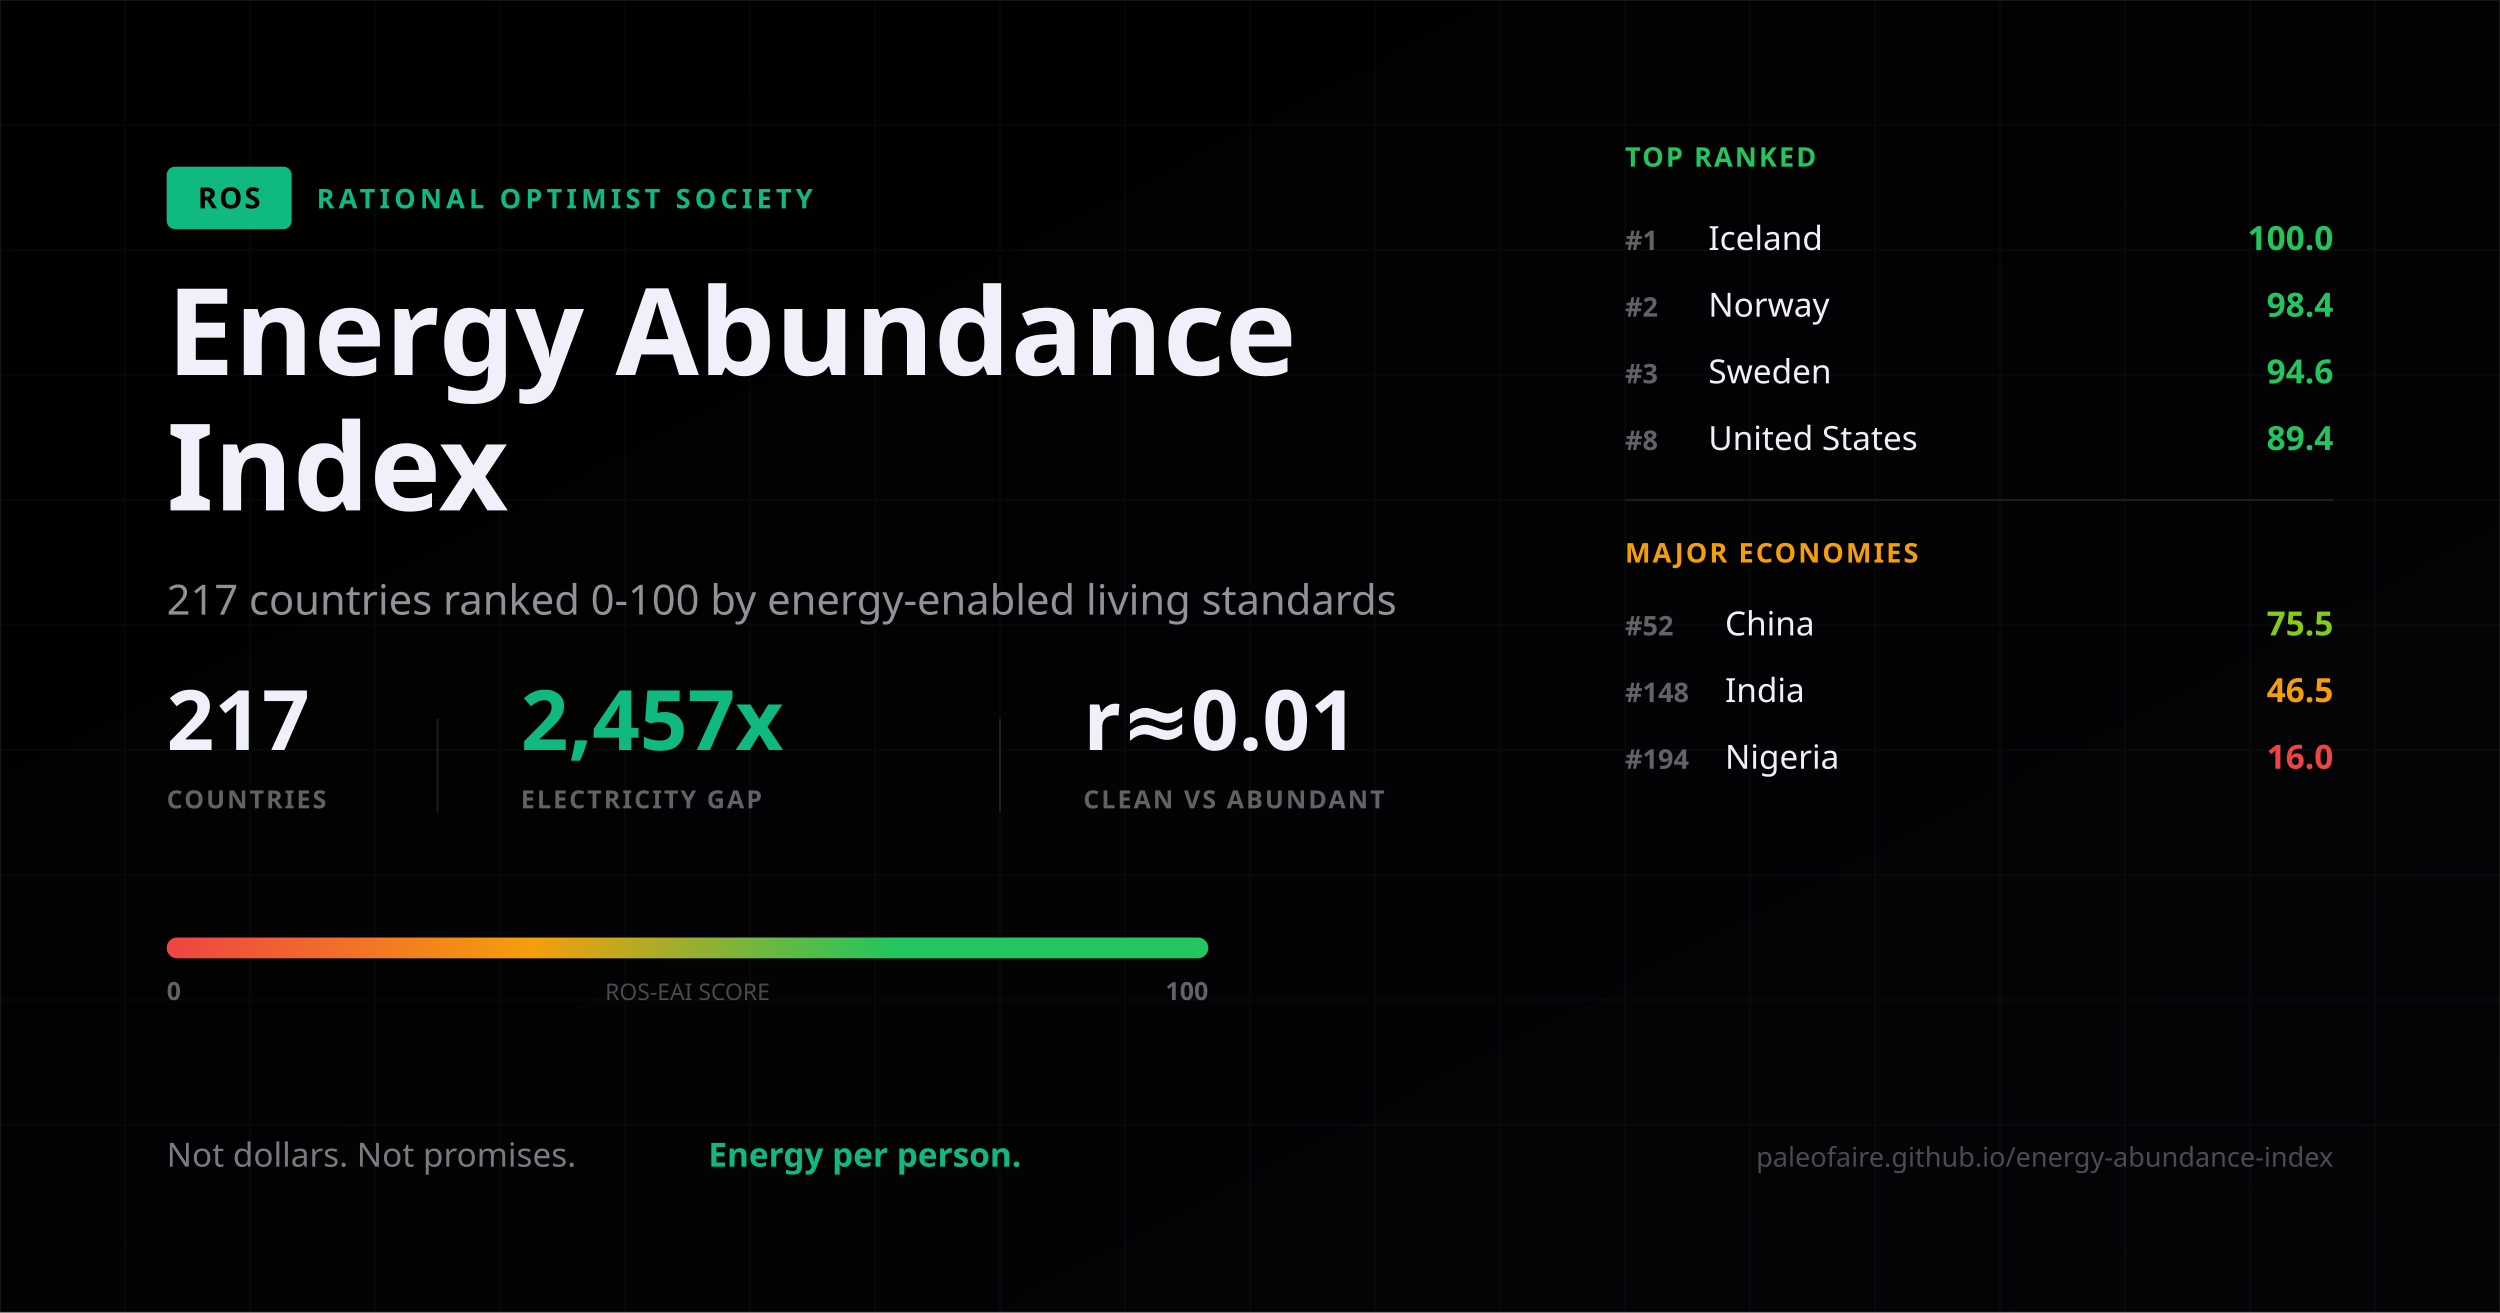
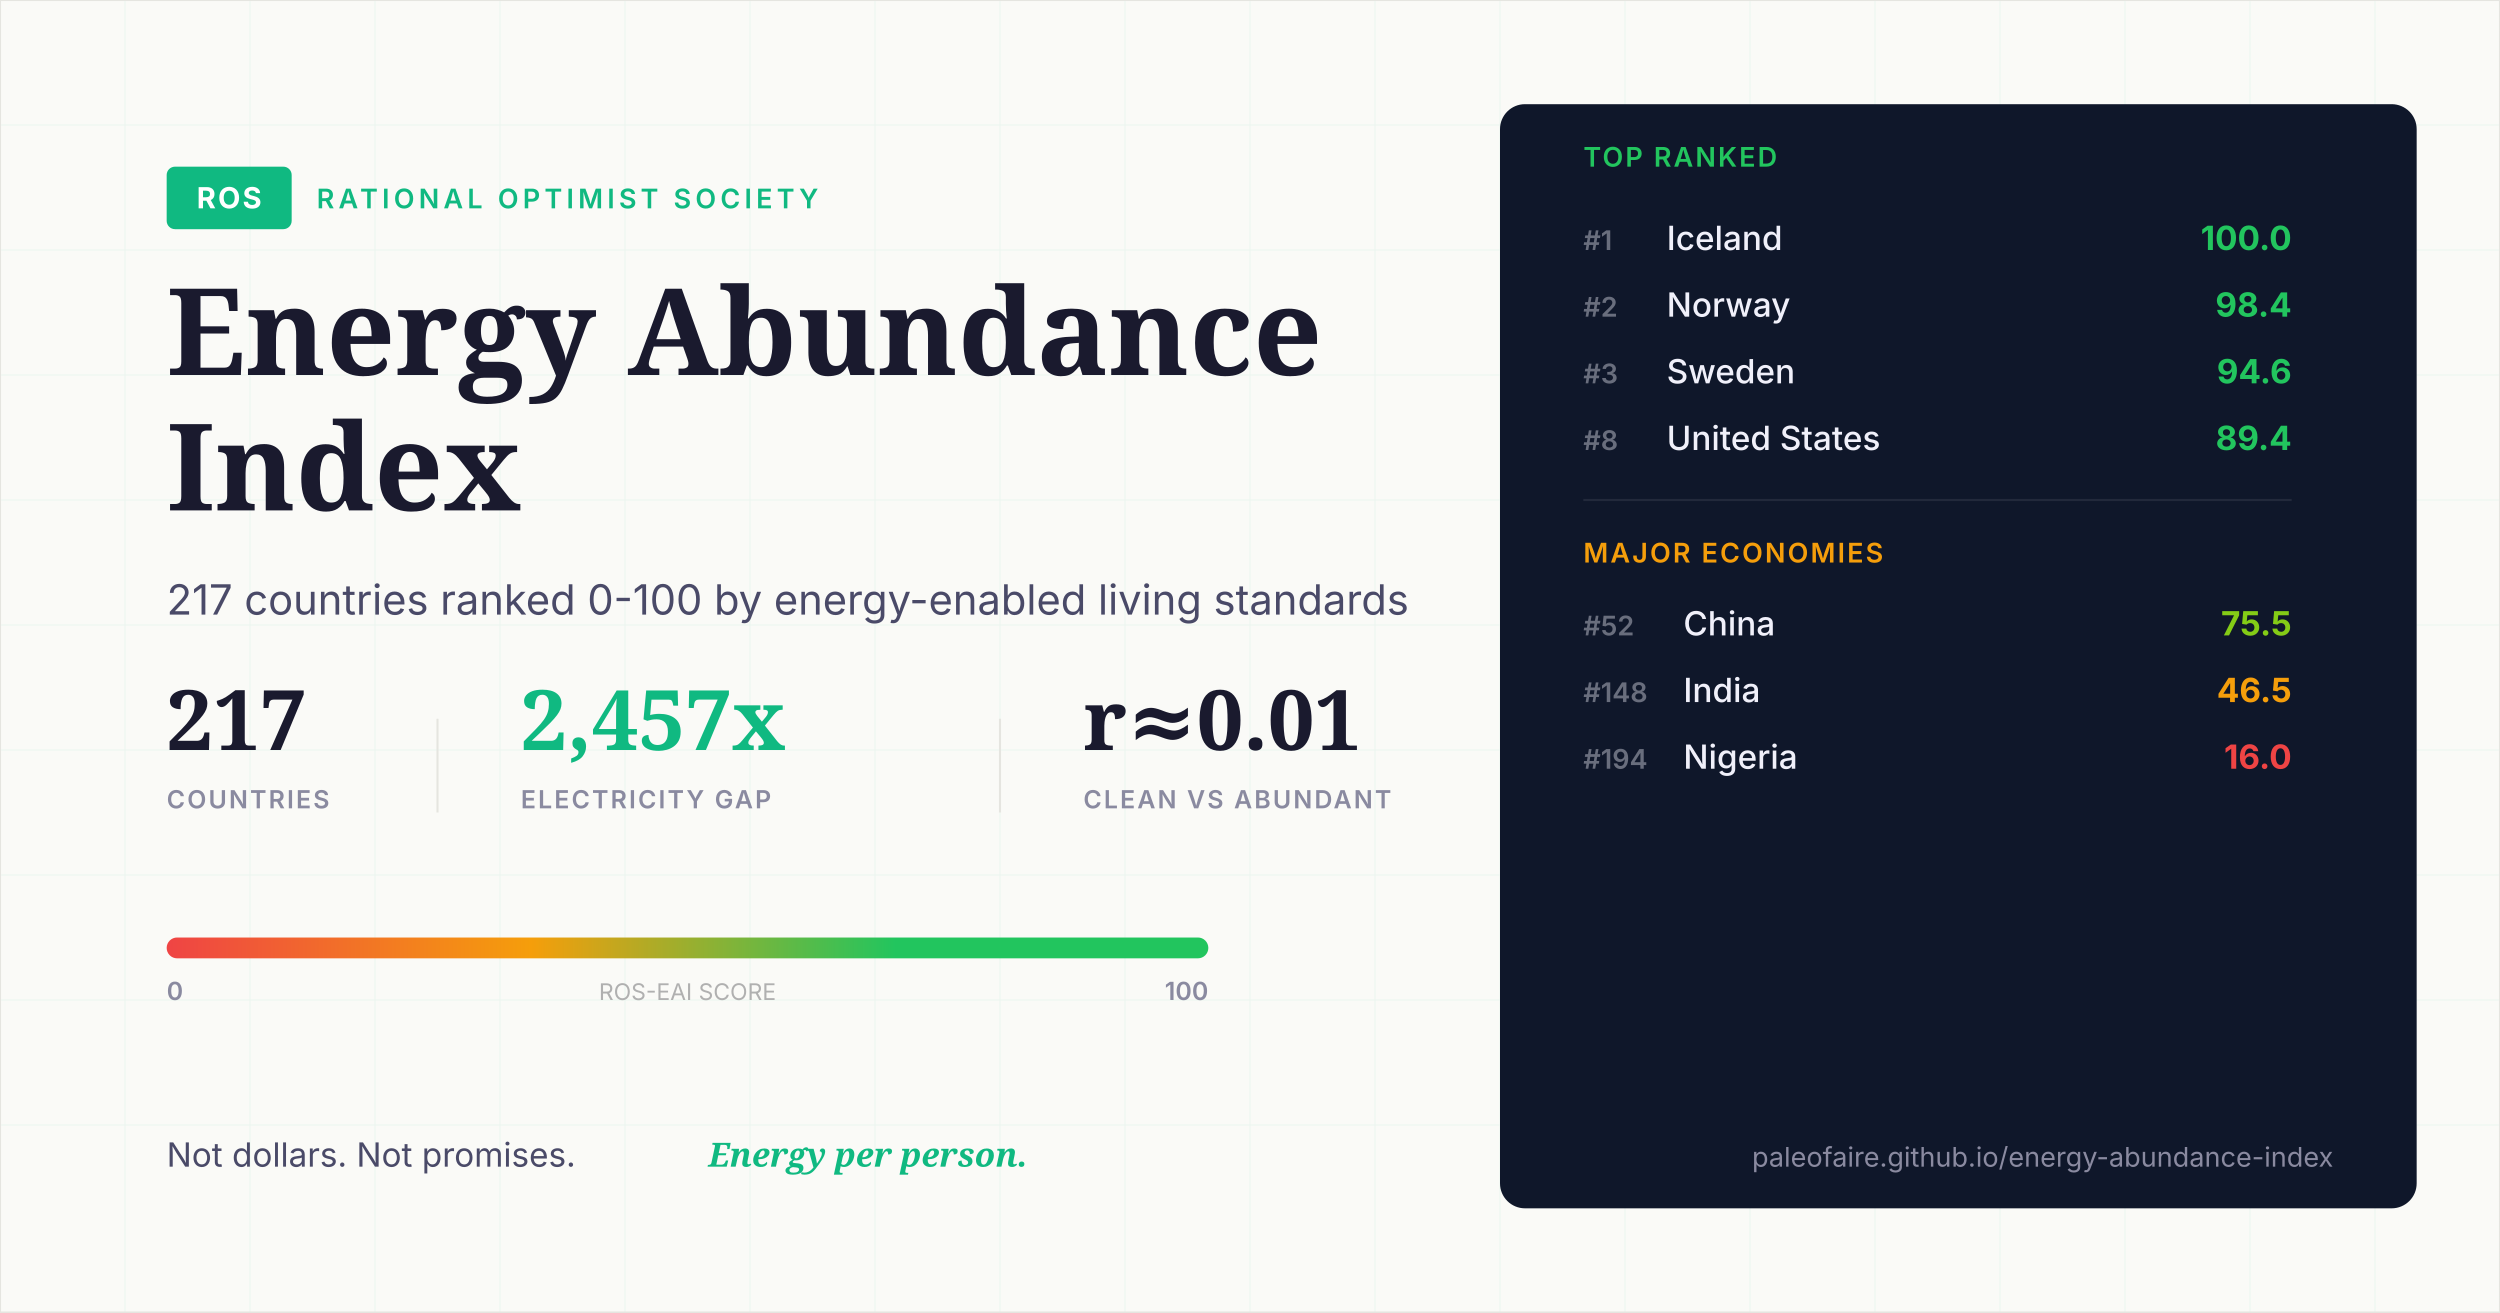
<svg xmlns="http://www.w3.org/2000/svg" width="1200" height="630" viewBox="0 0 1200 630">
  <defs>
-     <linearGradient id="bg" x1="0" y1="0" x2="1" y2="1">
-       <stop offset="0%" stop-color="#000000" />
-       <stop offset="100%" stop-color="#050508" />
-     </linearGradient>
-     <linearGradient id="accent" x1="0" y1="0" x2="1" y2="0">
-       <stop offset="0%" stop-color="#10b981" />
-       <stop offset="100%" stop-color="#34d399" />
-     </linearGradient>
    <linearGradient id="bar" x1="0" y1="0" x2="1" y2="0">
      <stop offset="0%" stop-color="#ef4444" />
      <stop offset="35%" stop-color="#f59e0b" />
      <stop offset="70%" stop-color="#22c55e" />
      <stop offset="100%" stop-color="#22c55e" />
    </linearGradient>
  </defs>
-   <rect width="1200" height="630" fill="url(#bg)" />
-   <g opacity="0.04" stroke="#10b981" stroke-width="1">
+   <rect width="1200" height="630" fill="#FAFAF7" />
+   <g opacity="0.06" stroke="#10b981" stroke-width="0.5">
    <line x1="0" y1="60" x2="1200" y2="60" />
    <line x1="0" y1="120" x2="1200" y2="120" />
    <line x1="0" y1="180" x2="1200" y2="180" />
    <line x1="0" y1="240" x2="1200" y2="240" />
    <line x1="0" y1="300" x2="1200" y2="300" />
    <line x1="0" y1="360" x2="1200" y2="360" />
    <line x1="0" y1="420" x2="1200" y2="420" />
    <line x1="0" y1="480" x2="1200" y2="480" />
    <line x1="0" y1="540" x2="1200" y2="540" />
    <line x1="60" y1="0" x2="60" y2="630" />
    <line x1="120" y1="0" x2="120" y2="630" />
    <line x1="180" y1="0" x2="180" y2="630" />
    <line x1="240" y1="0" x2="240" y2="630" />
    <line x1="300" y1="0" x2="300" y2="630" />
    <line x1="360" y1="0" x2="360" y2="630" />
    <line x1="420" y1="0" x2="420" y2="630" />
    <line x1="480" y1="0" x2="480" y2="630" />
    <line x1="540" y1="0" x2="540" y2="630" />
    <line x1="600" y1="0" x2="600" y2="630" />
    <line x1="660" y1="0" x2="660" y2="630" />
    <line x1="720" y1="0" x2="720" y2="630" />
    <line x1="780" y1="0" x2="780" y2="630" />
    <line x1="840" y1="0" x2="840" y2="630" />
    <line x1="900" y1="0" x2="900" y2="630" />
    <line x1="960" y1="0" x2="960" y2="630" />
    <line x1="1020" y1="0" x2="1020" y2="630" />
    <line x1="1080" y1="0" x2="1080" y2="630" />
    <line x1="1140" y1="0" x2="1140" y2="630" />
  </g>
-   <rect x="0" y="0" width="1200" height="630" fill="none" stroke="rgba(255,255,255,0.08)" stroke-width="1" />
+   <rect x="0" y="0" width="1200" height="630" fill="none" stroke="#E5E5E0" stroke-width="1" />
  <rect x="80" y="80" width="60" height="30" rx="4" fill="#10b981" />
-   <text x="110" y="100" font-family="sans-serif" font-weight="700" font-size="14" fill="#000" text-anchor="middle" letter-spacing="1">ROS</text>
-   <text x="152" y="100" font-family="sans-serif" font-weight="600" font-size="13" fill="#10b981" letter-spacing="2">RATIONAL OPTIMIST SOCIETY</text>
-   <text x="80" y="180" font-family="sans-serif" font-weight="700" font-size="58" fill="#f0f0fa">Energy Abundance</text>
-   <text x="80" y="245" font-family="sans-serif" font-weight="700" font-size="58" fill="#f0f0fa">Index</text>
-   <text x="80" y="295" font-family="sans-serif" font-weight="400" font-size="20" fill="rgba(240,240,250,0.6)">217 countries ranked 0-100 by energy-enabled living standards</text>
+   <text x="110" y="100" font-family="Inter, sans-serif" font-weight="700" font-size="14" fill="#fff" text-anchor="middle" letter-spacing="1">ROS</text>
+   <text x="152" y="100" font-family="Inter, sans-serif" font-weight="600" font-size="13" fill="#10b981" letter-spacing="2">RATIONAL OPTIMIST SOCIETY</text>
+   <text x="80" y="180" font-family="Georgia, serif" font-weight="700" font-size="58" fill="#1A1A2E">Energy Abundance</text>
+   <text x="80" y="245" font-family="Georgia, serif" font-weight="700" font-size="58" fill="#1A1A2E">Index</text>
+   <text x="80" y="295" font-family="Inter, sans-serif" font-weight="400" font-size="20" fill="#4A4A68">217 countries ranked 0-100 by energy-enabled living standards</text>
  <g transform="translate(80, 360)">
-     <text x="0" y="0" font-family="sans-serif" font-weight="700" font-size="40" fill="#f0f0fa">217</text>
-     <text x="0" y="28" font-family="sans-serif" font-weight="600" font-size="12" fill="rgba(240,240,250,0.4)" letter-spacing="1">COUNTRIES</text>
-     <line x1="130" y1="-15" x2="130" y2="30" stroke="rgba(255,255,255,0.1)" stroke-width="1" />
-     <text x="170" y="0" font-family="sans-serif" font-weight="700" font-size="40" fill="#10b981">2,457x</text>
-     <text x="170" y="28" font-family="sans-serif" font-weight="600" font-size="12" fill="rgba(240,240,250,0.4)" letter-spacing="1">ELECTRICITY GAP</text>
-     <line x1="400" y1="-15" x2="400" y2="30" stroke="rgba(255,255,255,0.1)" stroke-width="1" />
-     <text x="440" y="0" font-family="sans-serif" font-weight="700" font-size="40" fill="#f0f0fa">r≈0.01</text>
-     <text x="440" y="28" font-family="sans-serif" font-weight="600" font-size="12" fill="rgba(240,240,250,0.4)" letter-spacing="1">CLEAN VS ABUNDANT</text>
+     <text x="0" y="0" font-family="Georgia, serif" font-weight="700" font-size="40" fill="#1A1A2E">217</text>
+     <text x="0" y="28" font-family="Inter, sans-serif" font-weight="600" font-size="12" fill="#8A8AA0" letter-spacing="1">COUNTRIES</text>
+     <line x1="130" y1="-15" x2="130" y2="30" stroke="#E5E5E0" stroke-width="1" />
+     <text x="170" y="0" font-family="Georgia, serif" font-weight="700" font-size="40" fill="#10b981">2,457x</text>
+     <text x="170" y="28" font-family="Inter, sans-serif" font-weight="600" font-size="12" fill="#8A8AA0" letter-spacing="1">ELECTRICITY GAP</text>
+     <line x1="400" y1="-15" x2="400" y2="30" stroke="#E5E5E0" stroke-width="1" />
+     <text x="440" y="0" font-family="Georgia, serif" font-weight="700" font-size="40" fill="#1A1A2E">r≈0.01</text>
+     <text x="440" y="28" font-family="Inter, sans-serif" font-weight="600" font-size="12" fill="#8A8AA0" letter-spacing="1">CLEAN VS ABUNDANT</text>
  </g>
  <rect x="80" y="450" width="500" height="10" rx="5" fill="url(#bar)" />
-   <text x="80" y="480" font-family="sans-serif" font-weight="600" font-size="12" fill="rgba(240,240,250,0.4)">0</text>
-   <text x="580" y="480" font-family="sans-serif" font-weight="600" font-size="12" fill="rgba(240,240,250,0.4)" text-anchor="end">100</text>
-   <text x="330" y="480" font-family="sans-serif" font-weight="400" font-size="11" fill="rgba(240,240,250,0.3)" text-anchor="middle">ROS-EAI SCORE</text>
-   <g transform="translate(780, 80)">
-     <text x="0" y="0" font-family="sans-serif" font-weight="600" font-size="13" fill="#22c55e" letter-spacing="1">TOP RANKED</text>
-     <text x="0" y="40" font-family="sans-serif" font-weight="600" font-size="13" fill="rgba(240,240,250,0.4)">#1</text>
-     <text x="40" y="40" font-family="sans-serif" font-weight="500" font-size="16" fill="#f0f0fa">Iceland</text>
-     <text x="340" y="40" font-family="sans-serif" font-weight="700" font-size="16" fill="#22c55e" text-anchor="end">100.0</text>
-     <text x="0" y="72" font-family="sans-serif" font-weight="600" font-size="13" fill="rgba(240,240,250,0.4)">#2</text>
-     <text x="40" y="72" font-family="sans-serif" font-weight="500" font-size="16" fill="#f0f0fa">Norway</text>
-     <text x="340" y="72" font-family="sans-serif" font-weight="700" font-size="16" fill="#22c55e" text-anchor="end">98.4</text>
-     <text x="0" y="104" font-family="sans-serif" font-weight="600" font-size="13" fill="rgba(240,240,250,0.4)">#3</text>
-     <text x="40" y="104" font-family="sans-serif" font-weight="500" font-size="16" fill="#f0f0fa">Sweden</text>
-     <text x="340" y="104" font-family="sans-serif" font-weight="700" font-size="16" fill="#22c55e" text-anchor="end">94.6</text>
-     <text x="0" y="136" font-family="sans-serif" font-weight="600" font-size="13" fill="rgba(240,240,250,0.4)">#8</text>
-     <text x="40" y="136" font-family="sans-serif" font-weight="500" font-size="16" fill="#f0f0fa">United States</text>
-     <text x="340" y="136" font-family="sans-serif" font-weight="700" font-size="16" fill="#22c55e" text-anchor="end">89.4</text>
+   <text x="80" y="480" font-family="Inter, sans-serif" font-weight="600" font-size="12" fill="#8A8AA0">0</text>
+   <text x="580" y="480" font-family="Inter, sans-serif" font-weight="600" font-size="12" fill="#8A8AA0" text-anchor="end">100</text>
+   <text x="330" y="480" font-family="Inter, sans-serif" font-weight="400" font-size="11" fill="#B0B0B0" text-anchor="middle">ROS-EAI SCORE</text>
+   <rect x="720" y="50" width="440" height="530" rx="12" fill="#0F172A" />
+   <g transform="translate(760, 80)">
+     <text x="0" y="0" font-family="Inter, sans-serif" font-weight="600" font-size="13" fill="#22c55e" letter-spacing="1">TOP RANKED</text>
+     <text x="0" y="40" font-family="Inter, sans-serif" font-weight="600" font-size="13" fill="rgba(240,240,250,0.4)">#1</text>
+     <text x="40" y="40" font-family="Inter, sans-serif" font-weight="500" font-size="16" fill="#F0F0FA">Iceland</text>
+     <text x="340" y="40" font-family="Inter, sans-serif" font-weight="700" font-size="16" fill="#22c55e" text-anchor="end">100.0</text>
+     <text x="0" y="72" font-family="Inter, sans-serif" font-weight="600" font-size="13" fill="rgba(240,240,250,0.4)">#2</text>
+     <text x="40" y="72" font-family="Inter, sans-serif" font-weight="500" font-size="16" fill="#F0F0FA">Norway</text>
+     <text x="340" y="72" font-family="Inter, sans-serif" font-weight="700" font-size="16" fill="#22c55e" text-anchor="end">98.4</text>
+     <text x="0" y="104" font-family="Inter, sans-serif" font-weight="600" font-size="13" fill="rgba(240,240,250,0.4)">#3</text>
+     <text x="40" y="104" font-family="Inter, sans-serif" font-weight="500" font-size="16" fill="#F0F0FA">Sweden</text>
+     <text x="340" y="104" font-family="Inter, sans-serif" font-weight="700" font-size="16" fill="#22c55e" text-anchor="end">94.6</text>
+     <text x="0" y="136" font-family="Inter, sans-serif" font-weight="600" font-size="13" fill="rgba(240,240,250,0.4)">#8</text>
+     <text x="40" y="136" font-family="Inter, sans-serif" font-weight="500" font-size="16" fill="#F0F0FA">United States</text>
+     <text x="340" y="136" font-family="Inter, sans-serif" font-weight="700" font-size="16" fill="#22c55e" text-anchor="end">89.4</text>
    <line x1="0" y1="160" x2="340" y2="160" stroke="rgba(255,255,255,0.08)" stroke-width="1" />
-     <text x="0" y="190" font-family="sans-serif" font-weight="600" font-size="13" fill="#f59e0b" letter-spacing="1">MAJOR ECONOMIES</text>
-     <text x="0" y="225" font-family="sans-serif" font-weight="600" font-size="13" fill="rgba(240,240,250,0.4)">#52</text>
-     <text x="48" y="225" font-family="sans-serif" font-weight="500" font-size="16" fill="#f0f0fa">China</text>
-     <text x="340" y="225" font-family="sans-serif" font-weight="700" font-size="16" fill="#84cc16" text-anchor="end">75.5</text>
-     <text x="0" y="257" font-family="sans-serif" font-weight="600" font-size="13" fill="rgba(240,240,250,0.4)">#148</text>
-     <text x="48" y="257" font-family="sans-serif" font-weight="500" font-size="16" fill="#f0f0fa">India</text>
-     <text x="340" y="257" font-family="sans-serif" font-weight="700" font-size="16" fill="#f59e0b" text-anchor="end">46.5</text>
-     <text x="0" y="289" font-family="sans-serif" font-weight="600" font-size="13" fill="rgba(240,240,250,0.4)">#194</text>
-     <text x="48" y="289" font-family="sans-serif" font-weight="500" font-size="16" fill="#f0f0fa">Nigeria</text>
-     <text x="340" y="289" font-family="sans-serif" font-weight="700" font-size="16" fill="#ef4444" text-anchor="end">16.0</text>
+     <text x="0" y="190" font-family="Inter, sans-serif" font-weight="600" font-size="13" fill="#f59e0b" letter-spacing="1">MAJOR ECONOMIES</text>
+     <text x="0" y="225" font-family="Inter, sans-serif" font-weight="600" font-size="13" fill="rgba(240,240,250,0.4)">#52</text>
+     <text x="48" y="225" font-family="Inter, sans-serif" font-weight="500" font-size="16" fill="#F0F0FA">China</text>
+     <text x="340" y="225" font-family="Inter, sans-serif" font-weight="700" font-size="16" fill="#84cc16" text-anchor="end">75.5</text>
+     <text x="0" y="257" font-family="Inter, sans-serif" font-weight="600" font-size="13" fill="rgba(240,240,250,0.4)">#148</text>
+     <text x="48" y="257" font-family="Inter, sans-serif" font-weight="500" font-size="16" fill="#F0F0FA">India</text>
+     <text x="340" y="257" font-family="Inter, sans-serif" font-weight="700" font-size="16" fill="#f59e0b" text-anchor="end">46.5</text>
+     <text x="0" y="289" font-family="Inter, sans-serif" font-weight="600" font-size="13" fill="rgba(240,240,250,0.4)">#194</text>
+     <text x="48" y="289" font-family="Inter, sans-serif" font-weight="500" font-size="16" fill="#F0F0FA">Nigeria</text>
+     <text x="340" y="289" font-family="Inter, sans-serif" font-weight="700" font-size="16" fill="#ef4444" text-anchor="end">16.0</text>
  </g>
-   <text x="80" y="560" font-family="sans-serif" font-weight="400" font-size="16" fill="rgba(240,240,250,0.5)">Not dollars. Not promises.</text>
-   <text x="340" y="560" font-family="sans-serif" font-weight="600" font-size="16" fill="#10b981">Energy per person.</text>
-   <text x="1120" y="560" font-family="sans-serif" font-weight="400" font-size="13" fill="rgba(240,240,250,0.3)" text-anchor="end">paleofaire.github.io/energy-abundance-index</text>
+   <text x="80" y="560" font-family="Inter, sans-serif" font-weight="400" font-size="16" fill="#4A4A68">Not dollars. Not promises.</text>
+   <text x="340" y="560" font-family="Georgia, serif" font-weight="600" font-size="16" fill="#10b981" font-style="italic">Energy per person.</text>
+   <text x="1120" y="560" font-family="Inter, sans-serif" font-weight="400" font-size="13" fill="#8A8AA0" text-anchor="end">paleofaire.github.io/energy-abundance-index</text>
</svg>
